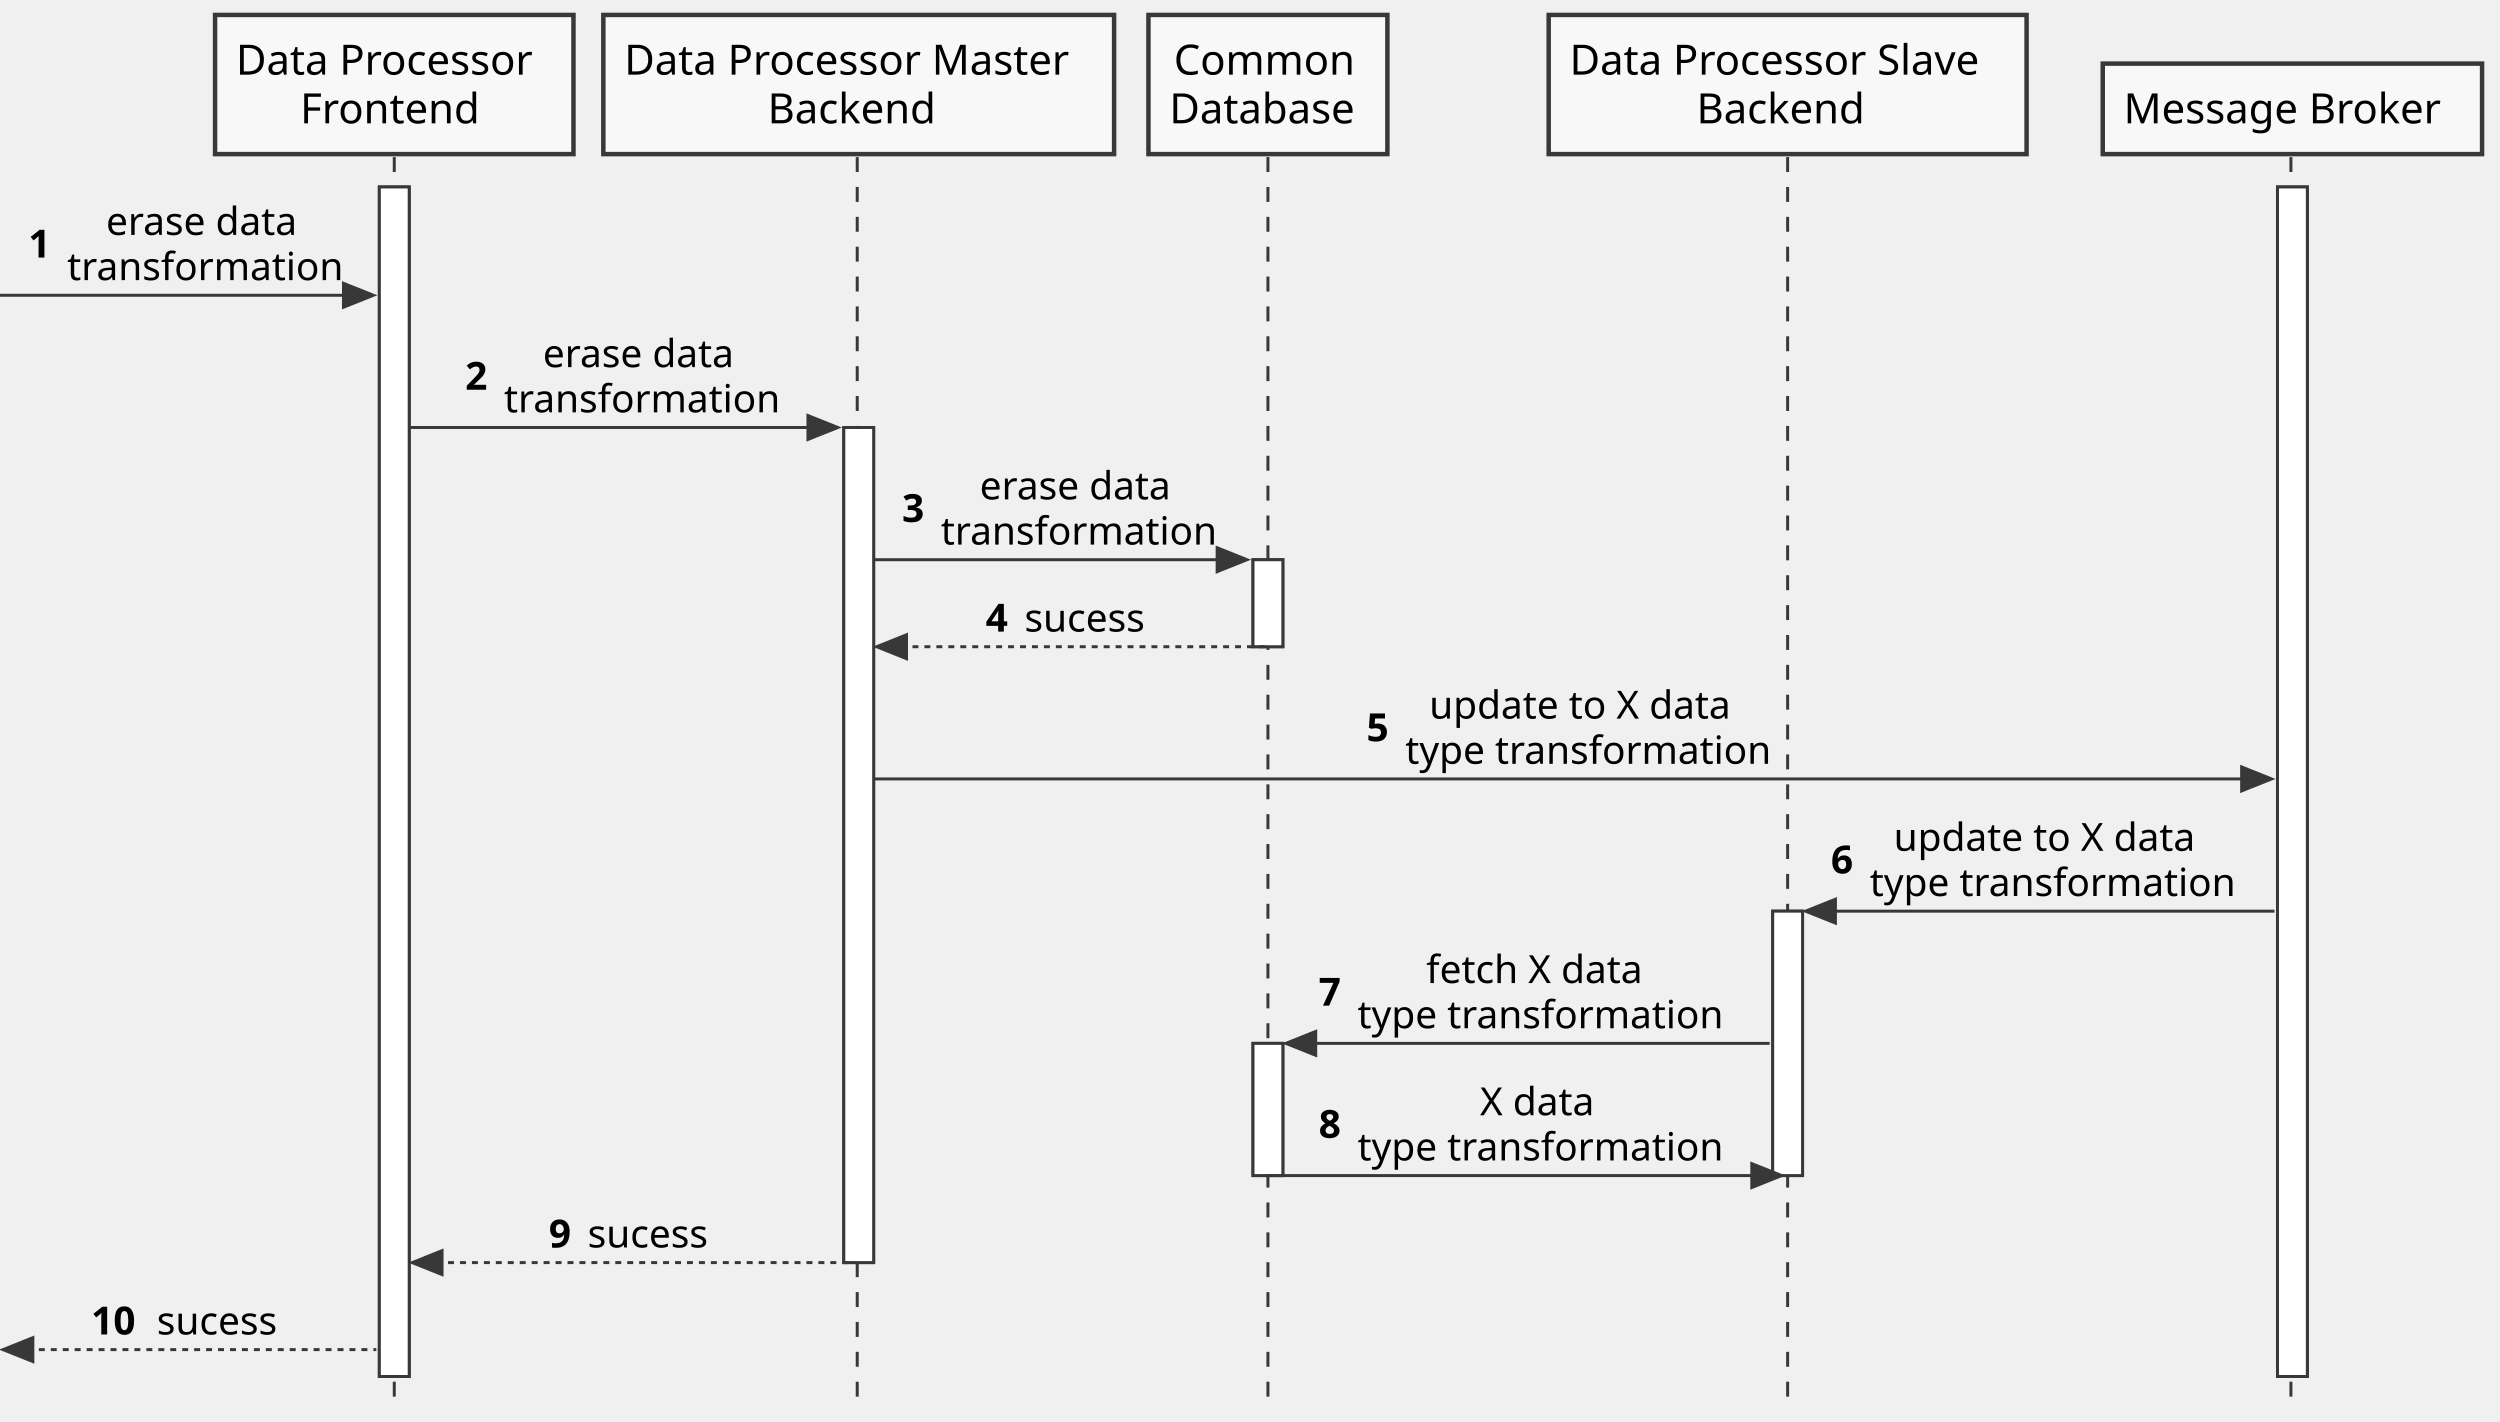
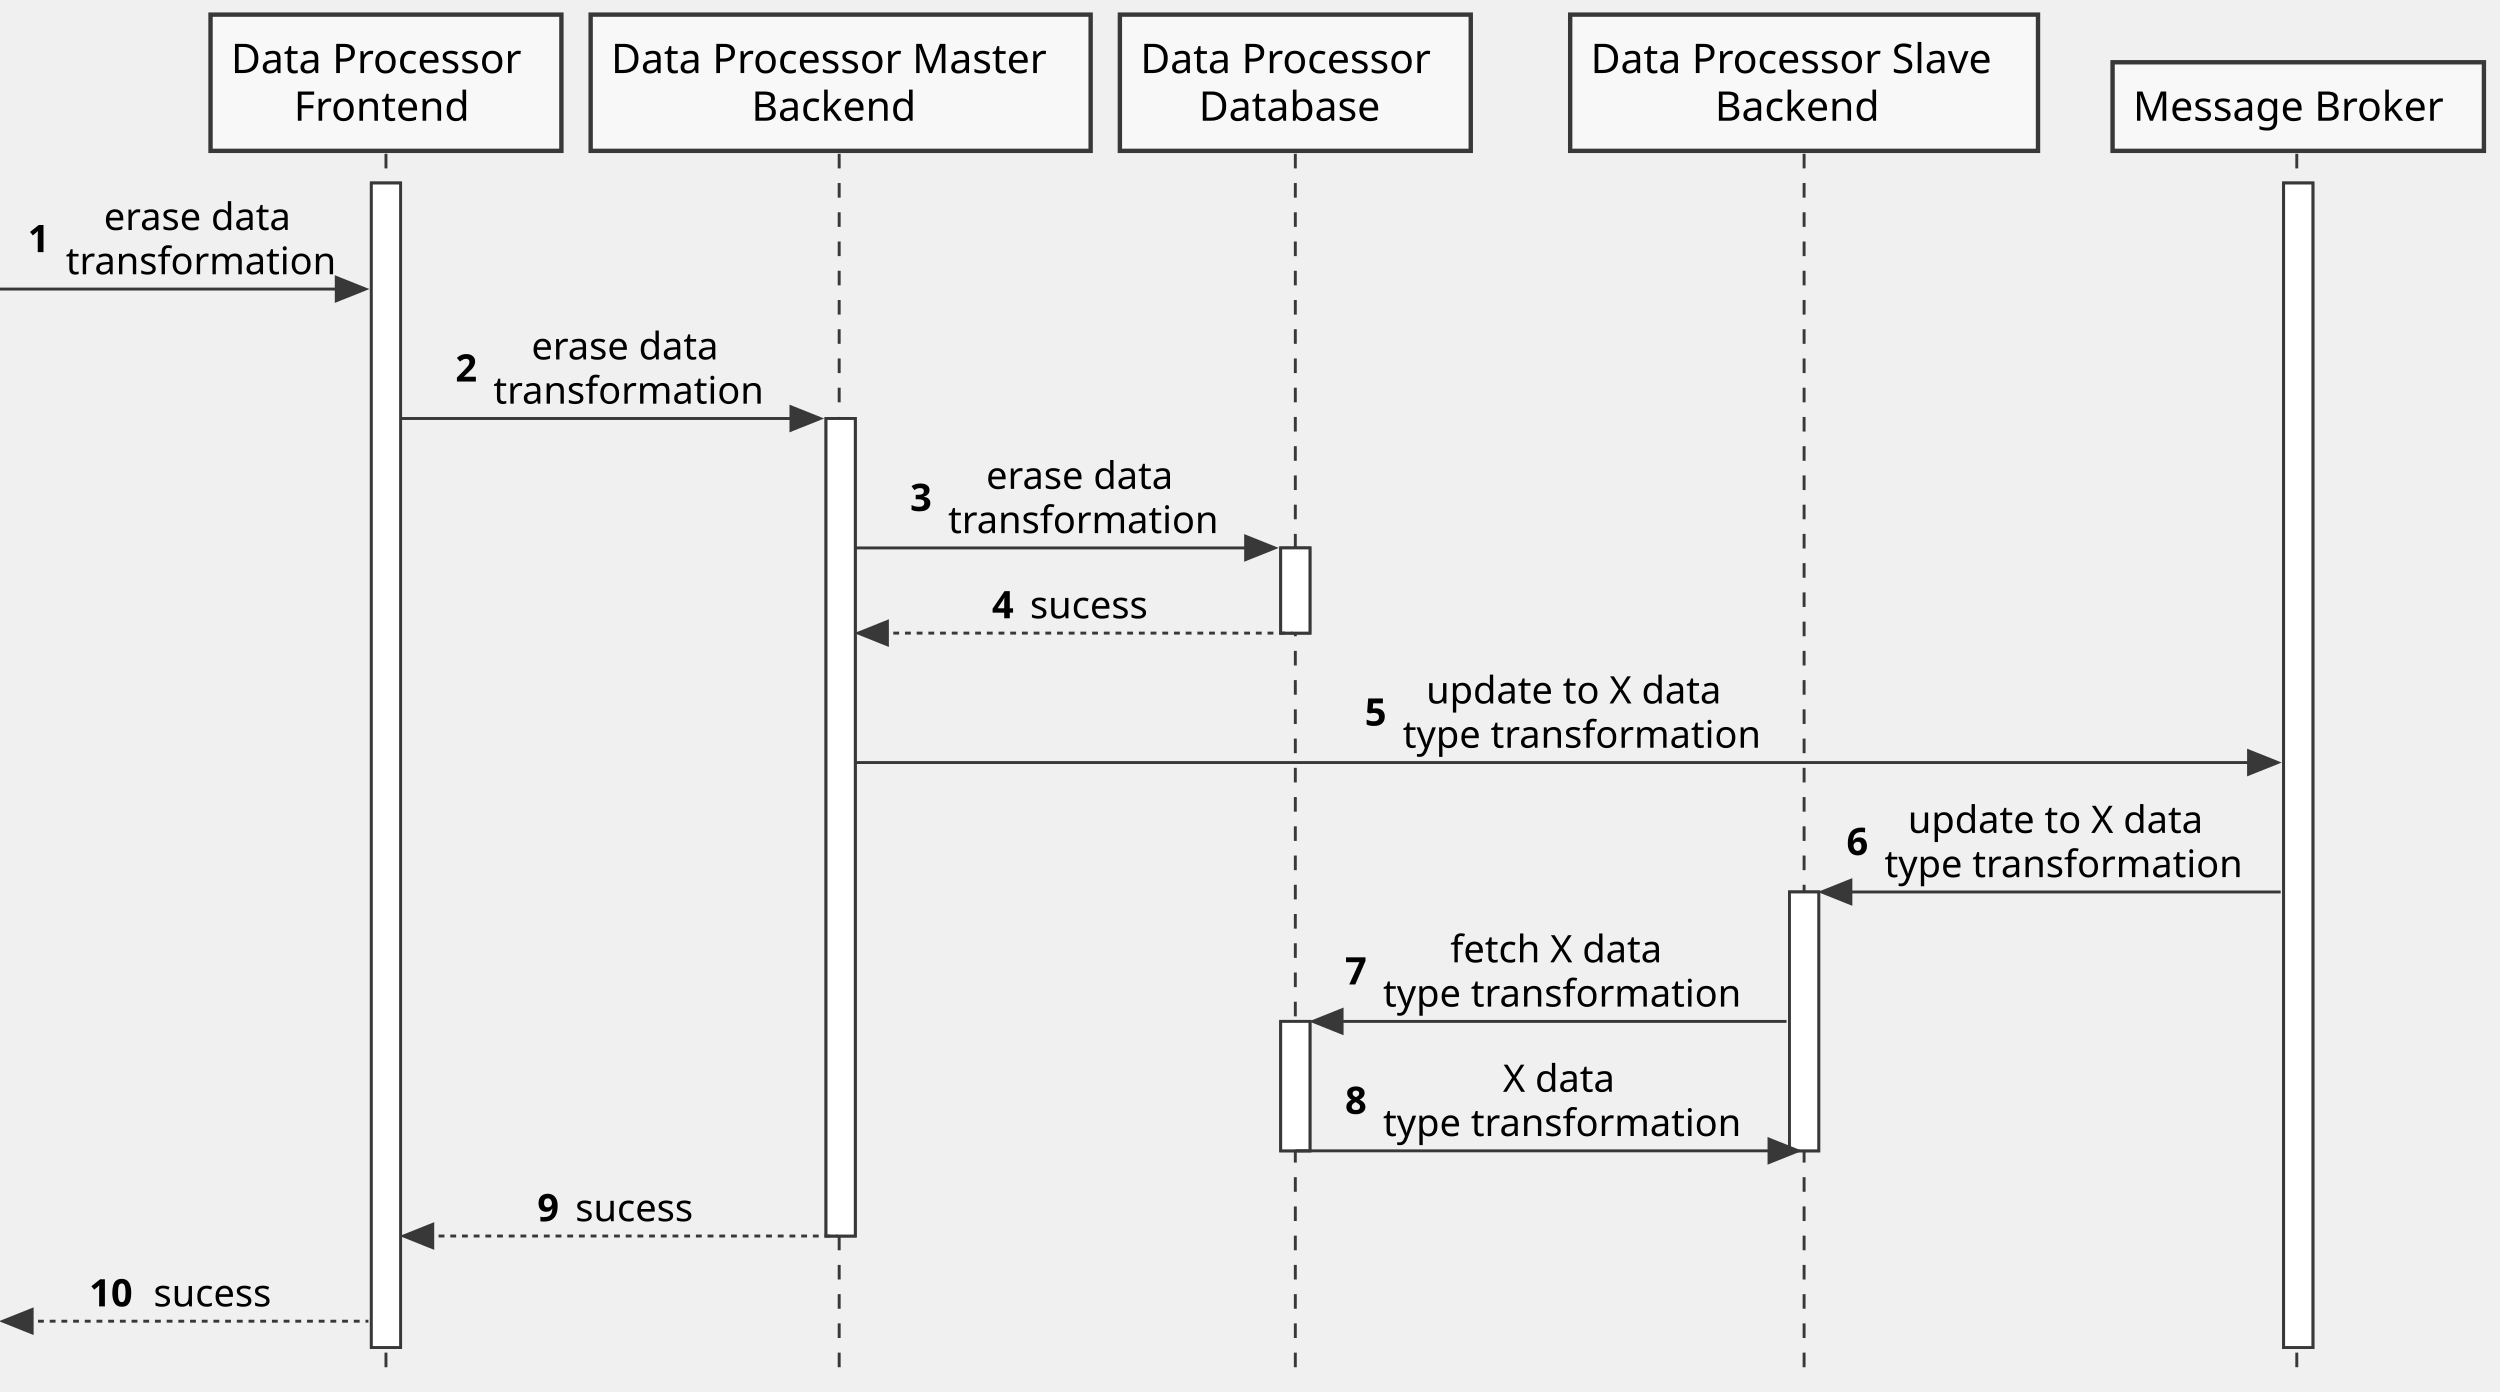
- <svg xmlns="http://www.w3.org/2000/svg" contentScriptType="application/ecmascript" contentStyleType="text/css" height="476px" preserveAspectRatio="none" style="width:837px;height:476px;background:#FFFFFF;" version="1.1" viewBox="0 0 837 476" width="837px" zoomAndPan="magnify">
+ <svg xmlns="http://www.w3.org/2000/svg" contentScriptType="application/ecmascript" contentStyleType="text/css" height="476px" preserveAspectRatio="none" style="width:855px;height:476px;background:#FFFFFF;" version="1.1" viewBox="0 0 855 476" width="855px" zoomAndPan="magnify">
  <defs />
  <g>
    <rect fill="#FFFFFF" height="398.258" style="stroke:#383838;stroke-width:1.0;" width="10" x="127" y="62.594" />
    <rect fill="#FFFFFF" height="279.594" style="stroke:#383838;stroke-width:1.0;" width="10" x="282.5" y="143.125" />
-     <rect fill="#FFFFFF" height="29.133" style="stroke:#383838;stroke-width:1.0;" width="10" x="419.5" y="187.391" />
-     <rect fill="#FFFFFF" height="44.266" style="stroke:#383838;stroke-width:1.0;" width="10" x="419.5" y="349.32" />
-     <rect fill="#FFFFFF" height="88.531" style="stroke:#383838;stroke-width:1.0;" width="10" x="593.5" y="305.055" />
-     <rect fill="#FFFFFF" height="398.258" style="stroke:#383838;stroke-width:1.0;" width="10" x="762.5" y="62.594" />
+     <rect fill="#FFFFFF" height="29.133" style="stroke:#383838;stroke-width:1.0;" width="10" x="438" y="187.391" />
+     <rect fill="#FFFFFF" height="44.266" style="stroke:#383838;stroke-width:1.0;" width="10" x="438" y="349.32" />
+     <rect fill="#FFFFFF" height="88.531" style="stroke:#383838;stroke-width:1.0;" width="10" x="612" y="305.055" />
+     <rect fill="#FFFFFF" height="398.258" style="stroke:#383838;stroke-width:1.0;" width="10" x="781" y="62.594" />
    <line style="stroke:#383838;stroke-width:1.0;stroke-dasharray:5.0,5.0;" x1="132" x2="132" y1="52.594" y2="469.852" />
    <line style="stroke:#383838;stroke-width:1.0;stroke-dasharray:5.0,5.0;" x1="287" x2="287" y1="52.594" y2="469.852" />
-     <line style="stroke:#383838;stroke-width:1.0;stroke-dasharray:5.0,5.0;" x1="424.5" x2="424.5" y1="52.594" y2="469.852" />
-     <line style="stroke:#383838;stroke-width:1.0;stroke-dasharray:5.0,5.0;" x1="598.5" x2="598.5" y1="52.594" y2="469.852" />
-     <line style="stroke:#383838;stroke-width:1.0;stroke-dasharray:5.0,5.0;" x1="767" x2="767" y1="52.594" y2="469.852" />
+     <line style="stroke:#383838;stroke-width:1.0;stroke-dasharray:5.0,5.0;" x1="443" x2="443" y1="52.594" y2="469.852" />
+     <line style="stroke:#383838;stroke-width:1.0;stroke-dasharray:5.0,5.0;" x1="617" x2="617" y1="52.594" y2="469.852" />
+     <line style="stroke:#383838;stroke-width:1.0;stroke-dasharray:5.0,5.0;" x1="785.5" x2="785.5" y1="52.594" y2="469.852" />
    <rect fill="#F8F8F8" height="46.594" style="stroke:#383838;stroke-width:1.5;" width="120" x="72" y="5" />
    <text fill="#000000" font-family="sans-serif" font-size="14" lengthAdjust="spacing" textLength="106" x="79" y="24.995">Data Processor</text>
    <text fill="#000000" font-family="sans-serif" font-size="14" lengthAdjust="spacing" textLength="63" x="100.5" y="41.292">Frontend</text>
    <rect fill="#F8F8F8" height="46.594" style="stroke:#383838;stroke-width:1.5;" width="171" x="202" y="5" />
    <text fill="#000000" font-family="sans-serif" font-size="14" lengthAdjust="spacing" textLength="157" x="209" y="24.995">Data Processor Master</text>
    <text fill="#000000" font-family="sans-serif" font-size="14" lengthAdjust="spacing" textLength="61" x="257" y="41.292">Backend</text>
-     <rect fill="#F8F8F8" height="46.594" style="stroke:#383838;stroke-width:1.5;" width="80" x="384.5" y="5" />
-     <text fill="#000000" font-family="sans-serif" font-size="14" lengthAdjust="spacing" textLength="63" x="393" y="24.995">Common</text>
-     <text fill="#000000" font-family="sans-serif" font-size="14" lengthAdjust="spacing" textLength="66" x="391.5" y="41.292">Database</text>
-     <rect fill="#F8F8F8" height="46.594" style="stroke:#383838;stroke-width:1.5;" width="160" x="518.5" y="5" />
-     <text fill="#000000" font-family="sans-serif" font-size="14" lengthAdjust="spacing" textLength="146" x="525.5" y="24.995">Data Processor Slave</text>
-     <text fill="#000000" font-family="sans-serif" font-size="14" lengthAdjust="spacing" textLength="61" x="568" y="41.292">Backend</text>
-     <rect fill="#F8F8F8" height="30.297" style="stroke:#383838;stroke-width:1.5;" width="127" x="704" y="21.297" />
-     <text fill="#000000" font-family="sans-serif" font-size="14" lengthAdjust="spacing" textLength="113" x="711" y="41.292">Message Broker</text>
+     <rect fill="#F8F8F8" height="46.594" style="stroke:#383838;stroke-width:1.5;" width="120" x="383" y="5" />
+     <text fill="#000000" font-family="sans-serif" font-size="14" lengthAdjust="spacing" textLength="106" x="390" y="24.995">Data Processor</text>
+     <text fill="#000000" font-family="sans-serif" font-size="14" lengthAdjust="spacing" textLength="66" x="410" y="41.292">Database</text>
+     <rect fill="#F8F8F8" height="46.594" style="stroke:#383838;stroke-width:1.5;" width="160" x="537" y="5" />
+     <text fill="#000000" font-family="sans-serif" font-size="14" lengthAdjust="spacing" textLength="146" x="544" y="24.995">Data Processor Slave</text>
+     <text fill="#000000" font-family="sans-serif" font-size="14" lengthAdjust="spacing" textLength="61" x="586.5" y="41.292">Backend</text>
+     <rect fill="#F8F8F8" height="30.297" style="stroke:#383838;stroke-width:1.5;" width="127" x="722.5" y="21.297" />
+     <text fill="#000000" font-family="sans-serif" font-size="14" lengthAdjust="spacing" textLength="113" x="729.5" y="41.292">Message Broker</text>
    <rect fill="#FFFFFF" height="398.258" style="stroke:#383838;stroke-width:1.0;" width="10" x="127" y="62.594" />
    <rect fill="#FFFFFF" height="279.594" style="stroke:#383838;stroke-width:1.0;" width="10" x="282.5" y="143.125" />
-     <rect fill="#FFFFFF" height="29.133" style="stroke:#383838;stroke-width:1.0;" width="10" x="419.5" y="187.391" />
-     <rect fill="#FFFFFF" height="44.266" style="stroke:#383838;stroke-width:1.0;" width="10" x="419.5" y="349.32" />
-     <rect fill="#FFFFFF" height="88.531" style="stroke:#383838;stroke-width:1.0;" width="10" x="593.5" y="305.055" />
-     <rect fill="#FFFFFF" height="398.258" style="stroke:#383838;stroke-width:1.0;" width="10" x="762.5" y="62.594" />
+     <rect fill="#FFFFFF" height="29.133" style="stroke:#383838;stroke-width:1.0;" width="10" x="438" y="187.391" />
+     <rect fill="#FFFFFF" height="44.266" style="stroke:#383838;stroke-width:1.0;" width="10" x="438" y="349.32" />
+     <rect fill="#FFFFFF" height="88.531" style="stroke:#383838;stroke-width:1.0;" width="10" x="612" y="305.055" />
+     <rect fill="#FFFFFF" height="398.258" style="stroke:#383838;stroke-width:1.0;" width="10" x="781" y="62.594" />
    <polygon fill="#383838" points="115,94.859,125,98.859,115,102.859" style="stroke:#383838;stroke-width:1.0;" />
    <line style="stroke:#383838;stroke-width:1.0;" x1="0" x2="121" y1="98.859" y2="98.859" />
    <text fill="#000000" font-family="sans-serif" font-size="13" font-weight="bold" lengthAdjust="spacing" textLength="9" x="9.5" y="86.227">1</text>
    <text fill="#000000" font-family="sans-serif" font-size="13" lengthAdjust="spacing" textLength="69" x="35.5" y="78.661">erase data</text>
    <text fill="#000000" font-family="sans-serif" font-size="13" lengthAdjust="spacing" textLength="95" x="22.5" y="93.793">transformation</text>
    <polygon fill="#383838" points="270.5,139.125,280.5,143.125,270.5,147.125" style="stroke:#383838;stroke-width:1.0;" />
    <line style="stroke:#383838;stroke-width:1.0;" x1="137" x2="276.5" y1="143.125" y2="143.125" />
    <text fill="#000000" font-family="sans-serif" font-size="13" font-weight="bold" lengthAdjust="spacing" textLength="9" x="155.75" y="130.493">2</text>
    <text fill="#000000" font-family="sans-serif" font-size="13" lengthAdjust="spacing" textLength="69" x="181.75" y="122.926">erase data</text>
    <text fill="#000000" font-family="sans-serif" font-size="13" lengthAdjust="spacing" textLength="95" x="168.75" y="138.059">transformation</text>
-     <polygon fill="#383838" points="407.5,183.391,417.5,187.391,407.5,191.391" style="stroke:#383838;stroke-width:1.0;" />
-     <line style="stroke:#383838;stroke-width:1.0;" x1="292.5" x2="413.5" y1="187.391" y2="187.391" />
-     <text fill="#000000" font-family="sans-serif" font-size="13" font-weight="bold" lengthAdjust="spacing" textLength="9" x="302" y="174.758">3</text>
-     <text fill="#000000" font-family="sans-serif" font-size="13" lengthAdjust="spacing" textLength="69" x="328" y="167.192">erase data</text>
-     <text fill="#000000" font-family="sans-serif" font-size="13" lengthAdjust="spacing" textLength="95" x="315" y="182.325">transformation</text>
+     <polygon fill="#383838" points="426,183.391,436,187.391,426,191.391" style="stroke:#383838;stroke-width:1.0;" />
+     <line style="stroke:#383838;stroke-width:1.0;" x1="292.5" x2="432" y1="187.391" y2="187.391" />
+     <text fill="#000000" font-family="sans-serif" font-size="13" font-weight="bold" lengthAdjust="spacing" textLength="9" x="311.25" y="174.758">3</text>
+     <text fill="#000000" font-family="sans-serif" font-size="13" lengthAdjust="spacing" textLength="69" x="337.25" y="167.192">erase data</text>
+     <text fill="#000000" font-family="sans-serif" font-size="13" lengthAdjust="spacing" textLength="95" x="324.25" y="182.325">transformation</text>
    <polygon fill="#383838" points="303.5,212.523,293.5,216.523,303.5,220.523" style="stroke:#383838;stroke-width:1.0;" />
-     <line style="stroke:#383838;stroke-width:1.0;stroke-dasharray:2.0,2.0;" x1="297.5" x2="423.5" y1="216.523" y2="216.523" />
-     <text fill="#000000" font-family="sans-serif" font-size="13" font-weight="bold" lengthAdjust="spacing" textLength="9" x="330" y="211.458">4</text>
-     <text fill="#000000" font-family="sans-serif" font-size="13" lengthAdjust="spacing" textLength="44" x="343" y="211.458">sucess</text>
-     <polygon fill="#383838" points="750.5,256.789,760.5,260.789,750.5,264.789" style="stroke:#383838;stroke-width:1.0;" />
-     <line style="stroke:#383838;stroke-width:1.0;" x1="292.5" x2="756.5" y1="260.789" y2="260.789" />
-     <text fill="#000000" font-family="sans-serif" font-size="13" font-weight="bold" lengthAdjust="spacing" textLength="9" x="457.5" y="248.157">5</text>
-     <text fill="#000000" font-family="sans-serif" font-size="13" lengthAdjust="spacing" textLength="111" x="478.5" y="240.59">update to X  data</text>
-     <text fill="#000000" font-family="sans-serif" font-size="13" lengthAdjust="spacing" textLength="127" x="470.5" y="255.723">type transformation</text>
-     <polygon fill="#383838" points="614.5,301.055,604.5,305.055,614.5,309.055" style="stroke:#383838;stroke-width:1.0;" />
-     <line style="stroke:#383838;stroke-width:1.0;" x1="608.5" x2="761.5" y1="305.055" y2="305.055" />
-     <text fill="#000000" font-family="sans-serif" font-size="13" font-weight="bold" lengthAdjust="spacing" textLength="9" x="613" y="292.422">6</text>
-     <text fill="#000000" font-family="sans-serif" font-size="13" lengthAdjust="spacing" textLength="111" x="634" y="284.856">update to X  data</text>
-     <text fill="#000000" font-family="sans-serif" font-size="13" lengthAdjust="spacing" textLength="127" x="626" y="299.989">type transformation</text>
-     <polygon fill="#383838" points="440.5,345.32,430.5,349.32,440.5,353.32" style="stroke:#383838;stroke-width:1.0;" />
-     <line style="stroke:#383838;stroke-width:1.0;" x1="434.5" x2="592.5" y1="349.32" y2="349.32" />
-     <text fill="#000000" font-family="sans-serif" font-size="13" font-weight="bold" lengthAdjust="spacing" textLength="9" x="441.5" y="336.688">7</text>
-     <text fill="#000000" font-family="sans-serif" font-size="13" lengthAdjust="spacing" textLength="81" x="477.5" y="329.122">fetch X  data</text>
-     <text fill="#000000" font-family="sans-serif" font-size="13" lengthAdjust="spacing" textLength="127" x="454.5" y="344.254">type transformation</text>
-     <polygon fill="#383838" points="586.5,389.586,596.5,393.586,586.5,397.586" style="stroke:#383838;stroke-width:1.0;" />
-     <line style="stroke:#383838;stroke-width:1.0;" x1="424.5" x2="592.5" y1="393.586" y2="393.586" />
-     <text fill="#000000" font-family="sans-serif" font-size="13" font-weight="bold" lengthAdjust="spacing" textLength="9" x="441.5" y="380.954">8</text>
-     <text fill="#000000" font-family="sans-serif" font-size="13" lengthAdjust="spacing" textLength="45" x="495.5" y="373.387">X  data</text>
-     <text fill="#000000" font-family="sans-serif" font-size="13" lengthAdjust="spacing" textLength="127" x="454.5" y="388.52">type transformation</text>
+     <line style="stroke:#383838;stroke-width:1.0;stroke-dasharray:2.0,2.0;" x1="297.5" x2="442" y1="216.523" y2="216.523" />
+     <text fill="#000000" font-family="sans-serif" font-size="13" font-weight="bold" lengthAdjust="spacing" textLength="9" x="339.25" y="211.458">4</text>
+     <text fill="#000000" font-family="sans-serif" font-size="13" lengthAdjust="spacing" textLength="44" x="352.25" y="211.458">sucess</text>
+     <polygon fill="#383838" points="769,256.789,779,260.789,769,264.789" style="stroke:#383838;stroke-width:1.0;" />
+     <line style="stroke:#383838;stroke-width:1.0;" x1="292.5" x2="775" y1="260.789" y2="260.789" />
+     <text fill="#000000" font-family="sans-serif" font-size="13" font-weight="bold" lengthAdjust="spacing" textLength="9" x="466.75" y="248.157">5</text>
+     <text fill="#000000" font-family="sans-serif" font-size="13" lengthAdjust="spacing" textLength="111" x="487.75" y="240.59">update to X  data</text>
+     <text fill="#000000" font-family="sans-serif" font-size="13" lengthAdjust="spacing" textLength="127" x="479.75" y="255.723">type transformation</text>
+     <polygon fill="#383838" points="633,301.055,623,305.055,633,309.055" style="stroke:#383838;stroke-width:1.0;" />
+     <line style="stroke:#383838;stroke-width:1.0;" x1="627" x2="780" y1="305.055" y2="305.055" />
+     <text fill="#000000" font-family="sans-serif" font-size="13" font-weight="bold" lengthAdjust="spacing" textLength="9" x="631.5" y="292.422">6</text>
+     <text fill="#000000" font-family="sans-serif" font-size="13" lengthAdjust="spacing" textLength="111" x="652.5" y="284.856">update to X  data</text>
+     <text fill="#000000" font-family="sans-serif" font-size="13" lengthAdjust="spacing" textLength="127" x="644.5" y="299.989">type transformation</text>
+     <polygon fill="#383838" points="459,345.32,449,349.32,459,353.32" style="stroke:#383838;stroke-width:1.0;" />
+     <line style="stroke:#383838;stroke-width:1.0;" x1="453" x2="611" y1="349.32" y2="349.32" />
+     <text fill="#000000" font-family="sans-serif" font-size="13" font-weight="bold" lengthAdjust="spacing" textLength="9" x="460" y="336.688">7</text>
+     <text fill="#000000" font-family="sans-serif" font-size="13" lengthAdjust="spacing" textLength="81" x="496" y="329.122">fetch X  data</text>
+     <text fill="#000000" font-family="sans-serif" font-size="13" lengthAdjust="spacing" textLength="127" x="473" y="344.254">type transformation</text>
+     <polygon fill="#383838" points="605,389.586,615,393.586,605,397.586" style="stroke:#383838;stroke-width:1.0;" />
+     <line style="stroke:#383838;stroke-width:1.0;" x1="443" x2="611" y1="393.586" y2="393.586" />
+     <text fill="#000000" font-family="sans-serif" font-size="13" font-weight="bold" lengthAdjust="spacing" textLength="9" x="460" y="380.954">8</text>
+     <text fill="#000000" font-family="sans-serif" font-size="13" lengthAdjust="spacing" textLength="45" x="514" y="373.387">X  data</text>
+     <text fill="#000000" font-family="sans-serif" font-size="13" lengthAdjust="spacing" textLength="127" x="473" y="388.52">type transformation</text>
    <polygon fill="#383838" points="148,418.719,138,422.719,148,426.719" style="stroke:#383838;stroke-width:1.0;" />
    <line style="stroke:#383838;stroke-width:1.0;stroke-dasharray:2.0,2.0;" x1="142" x2="286.5" y1="422.719" y2="422.719" />
    <text fill="#000000" font-family="sans-serif" font-size="13" font-weight="bold" lengthAdjust="spacing" textLength="9" x="183.75" y="417.653">9</text>
    <text fill="#000000" font-family="sans-serif" font-size="13" lengthAdjust="spacing" textLength="44" x="196.75" y="417.653">sucess</text>
    <polygon fill="#383838" points="11,447.852,1,451.852,11,455.852" style="stroke:#383838;stroke-width:1.0;" />
    <line style="stroke:#383838;stroke-width:1.0;stroke-dasharray:2.0,2.0;" x1="5" x2="126" y1="451.852" y2="451.852" />
    <text fill="#000000" font-family="sans-serif" font-size="13" font-weight="bold" lengthAdjust="spacing" textLength="18" x="30.5" y="446.786">10</text>
    <text fill="#000000" font-family="sans-serif" font-size="13" lengthAdjust="spacing" textLength="44" x="52.5" y="446.786">sucess</text>
  </g>
</svg>
